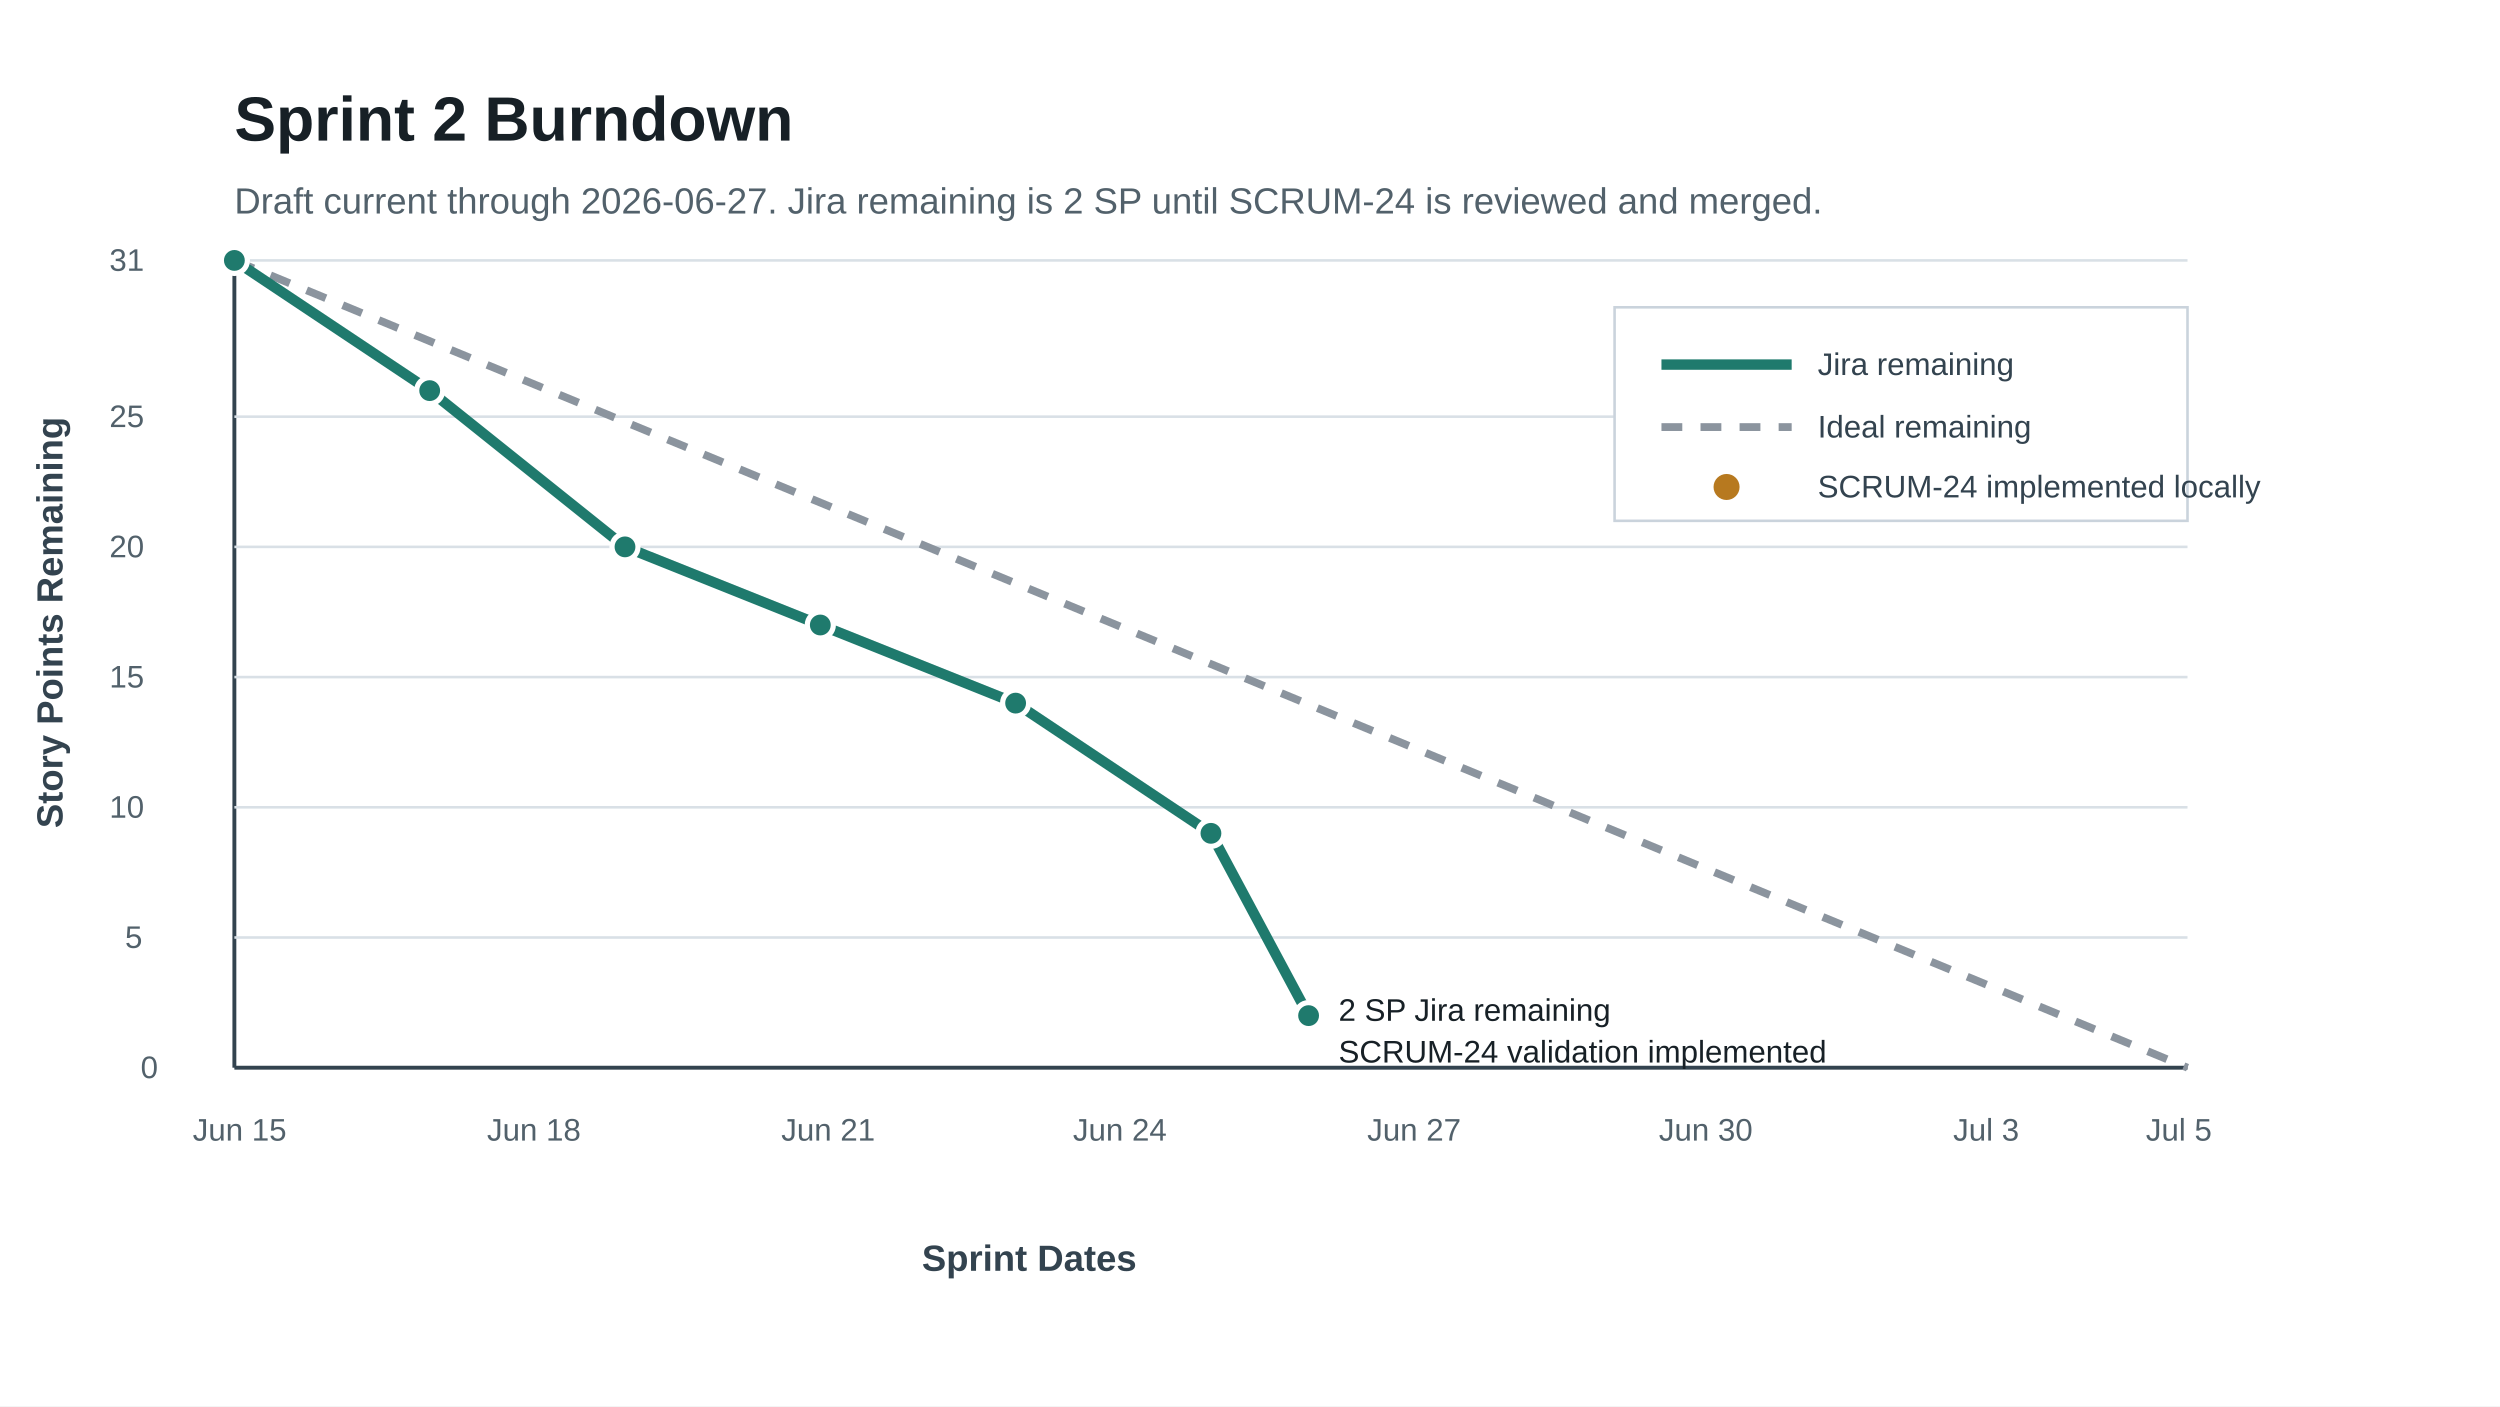
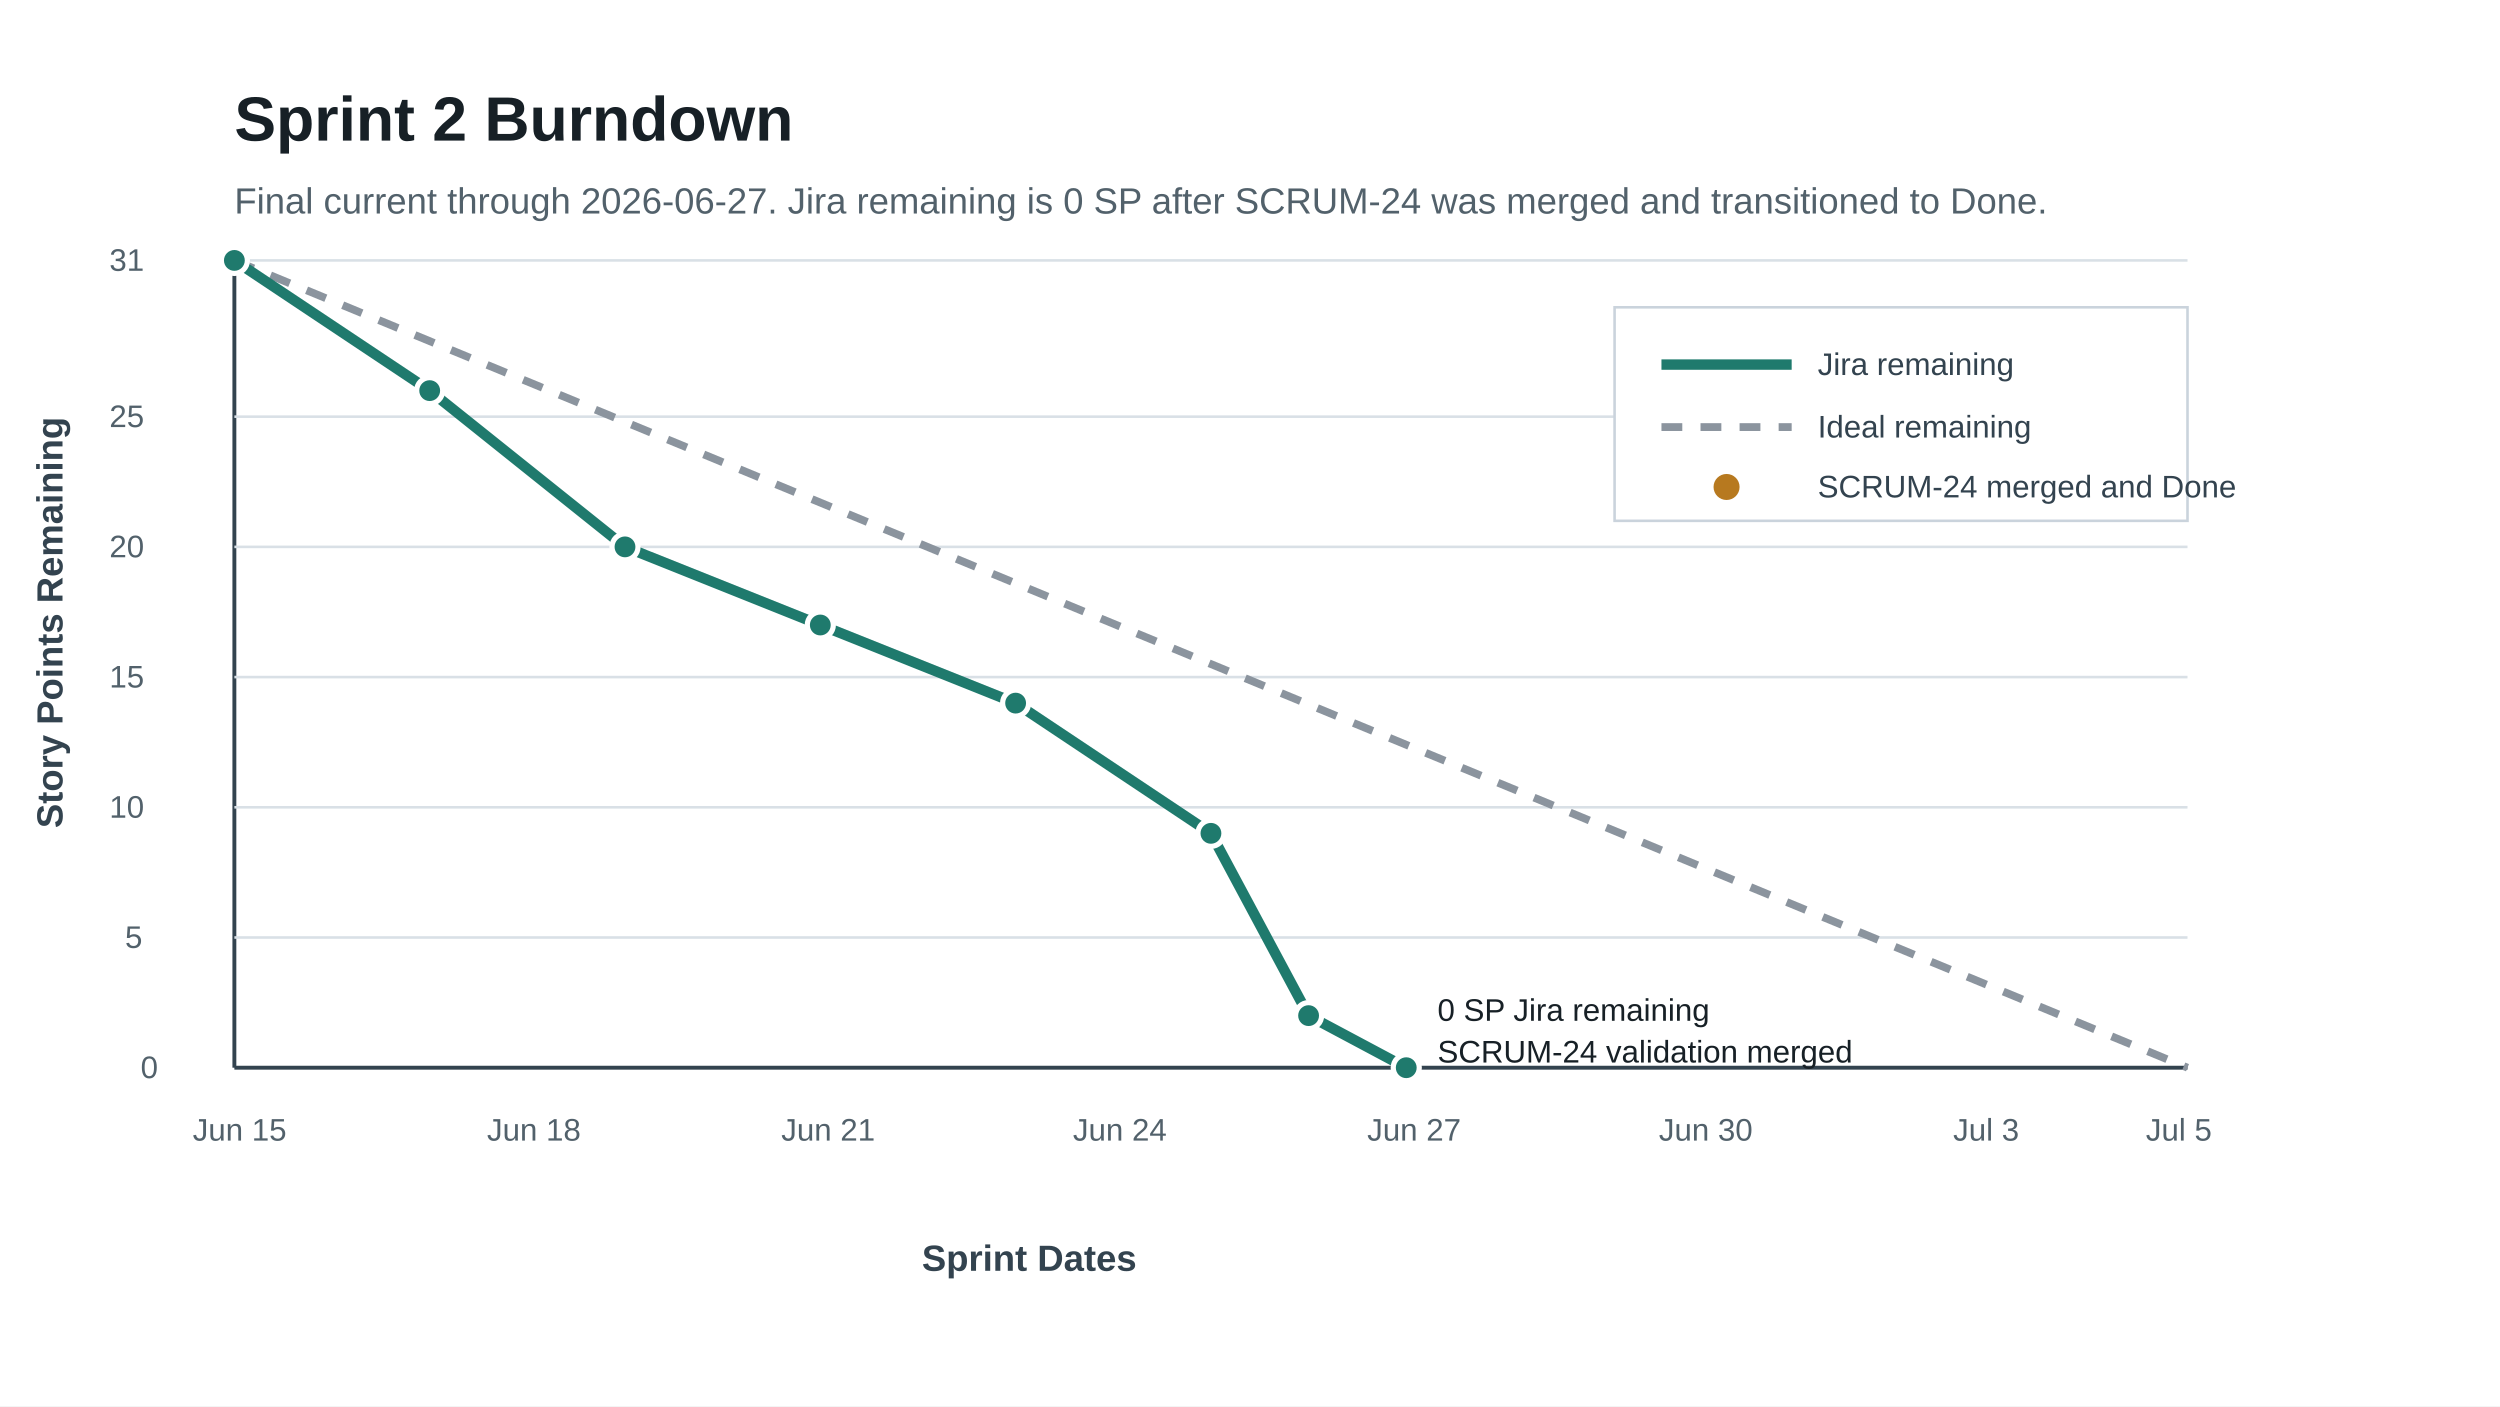
<svg xmlns="http://www.w3.org/2000/svg" width="960" height="540" viewBox="0 0 960 540" role="img" aria-labelledby="title desc">
  <rect width="960" height="540" fill="#ffffff" />
  <text x="90" y="54" fill="#172026" font-family="Arial, sans-serif" font-size="24" font-weight="700">Sprint 2 Burndown</text>
-   <text x="90" y="82" fill="#52616b" font-family="Arial, sans-serif" font-size="14">Draft current through 2026-06-27. Jira remaining is 2 SP until SCRUM-24 is reviewed and merged.</text>
+   <text x="90" y="82" fill="#52616b" font-family="Arial, sans-serif" font-size="14">Final current through 2026-06-27. Jira remaining is 0 SP after SCRUM-24 was merged and transitioned to Done.</text>
  <line x1="90" y1="410" x2="840" y2="410" stroke="#33434f" stroke-width="1.5" />
  <line x1="90" y1="100" x2="90" y2="410" stroke="#33434f" stroke-width="1.5" />
  <g fill="#52616b" font-family="Arial, sans-serif" font-size="12">
    <text x="54" y="414">0</text>
    <text x="48" y="364">5</text>
    <text x="42" y="314">10</text>
    <text x="42" y="264">15</text>
    <text x="42" y="214">20</text>
    <text x="42" y="164">25</text>
    <text x="42" y="104">31</text>
  </g>
  <g stroke="#d9e0e6" stroke-width="1">
    <line x1="90" y1="360" x2="840" y2="360" />
    <line x1="90" y1="310" x2="840" y2="310" />
    <line x1="90" y1="260" x2="840" y2="260" />
    <line x1="90" y1="210" x2="840" y2="210" />
    <line x1="90" y1="160" x2="840" y2="160" />
    <line x1="90" y1="100" x2="840" y2="100" />
  </g>
  <g fill="#52616b" font-family="Arial, sans-serif" font-size="12">
    <text x="74" y="438">Jun 15</text>
    <text x="187" y="438">Jun 18</text>
    <text x="300" y="438">Jun 21</text>
    <text x="412" y="438">Jun 24</text>
    <text x="525" y="438">Jun 27</text>
    <text x="637" y="438">Jun 30</text>
    <text x="750" y="438">Jul 3</text>
    <text x="824" y="438">Jul 5</text>
  </g>
  <text x="354" y="488" fill="#33434f" font-family="Arial, sans-serif" font-size="14" font-weight="700">Sprint Dates</text>
  <text transform="translate(24 318) rotate(-90)" fill="#33434f" font-family="Arial, sans-serif" font-size="14" font-weight="700">Story Points Remaining</text>
  <polyline fill="none" stroke="#8b949e" stroke-width="3" stroke-dasharray="8 7" points="90,100 840,410" />
-   <polyline fill="none" stroke="#1f7a6d" stroke-width="4" stroke-linecap="round" stroke-linejoin="round" points="90,100 165,150 240,210 315,240 390,270 465,320 502.5,390" />
+   <polyline fill="none" stroke="#1f7a6d" stroke-width="4" stroke-linecap="round" stroke-linejoin="round" points="90,100 165,150 240,210 315,240 390,270 465,320 502.5,390 540,410" />
  <g fill="#1f7a6d" stroke="#ffffff" stroke-width="2">
    <circle cx="90" cy="100" r="5" />
    <circle cx="165" cy="150" r="5" />
    <circle cx="240" cy="210" r="5" />
    <circle cx="315" cy="240" r="5" />
    <circle cx="390" cy="270" r="5" />
    <circle cx="465" cy="320" r="5" />
    <circle cx="502.5" cy="390" r="5" />
+     <circle cx="540" cy="410" r="5" />
  </g>
  <g font-family="Arial, sans-serif" font-size="12">
    <rect x="620" y="118" width="220" height="82" fill="#ffffff" stroke="#cad3dc" />
    <line x1="638" y1="140" x2="688" y2="140" stroke="#1f7a6d" stroke-width="4" />
    <text x="698" y="144" fill="#33434f">Jira remaining</text>
    <line x1="638" y1="164" x2="688" y2="164" stroke="#8b949e" stroke-width="3" stroke-dasharray="8 7" />
    <text x="698" y="168" fill="#33434f">Ideal remaining</text>
    <circle cx="663" cy="187" r="5" fill="#b7791f" />
-     <text x="698" y="191" fill="#33434f">SCRUM-24 implemented locally</text>
+     <text x="698" y="191" fill="#33434f">SCRUM-24 merged and Done</text>
  </g>
  <g font-family="Arial, sans-serif" font-size="12" fill="#172026">
-     <text x="514" y="392">2 SP Jira remaining</text>
-     <text x="514" y="408">SCRUM-24 validation implemented</text>
+     <text x="552" y="392">0 SP Jira remaining</text>
+     <text x="552" y="408">SCRUM-24 validation merged</text>
  </g>
</svg>
